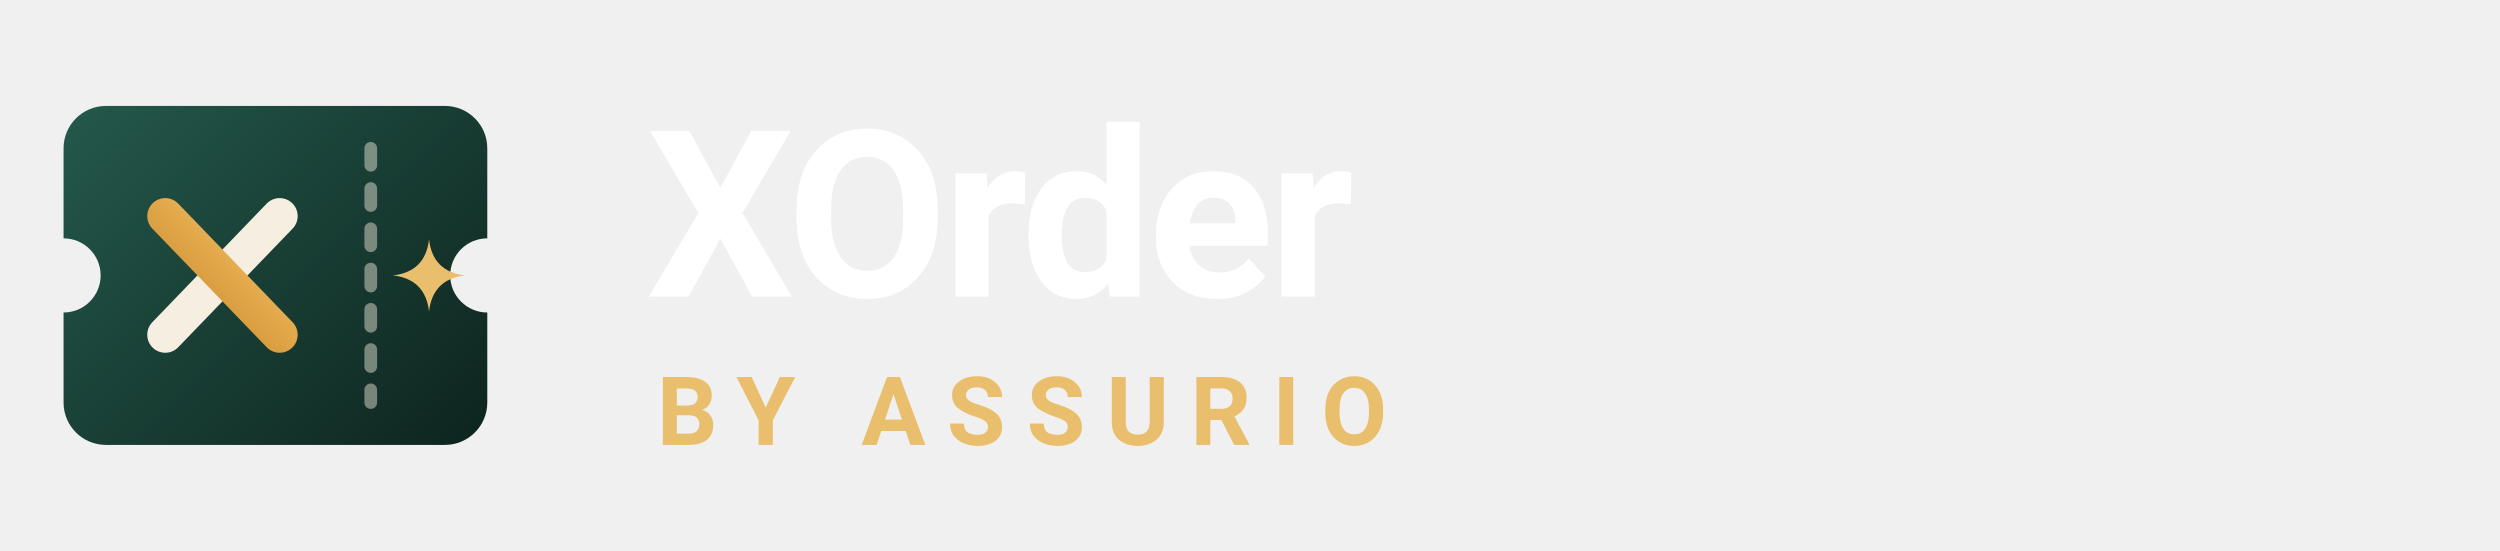
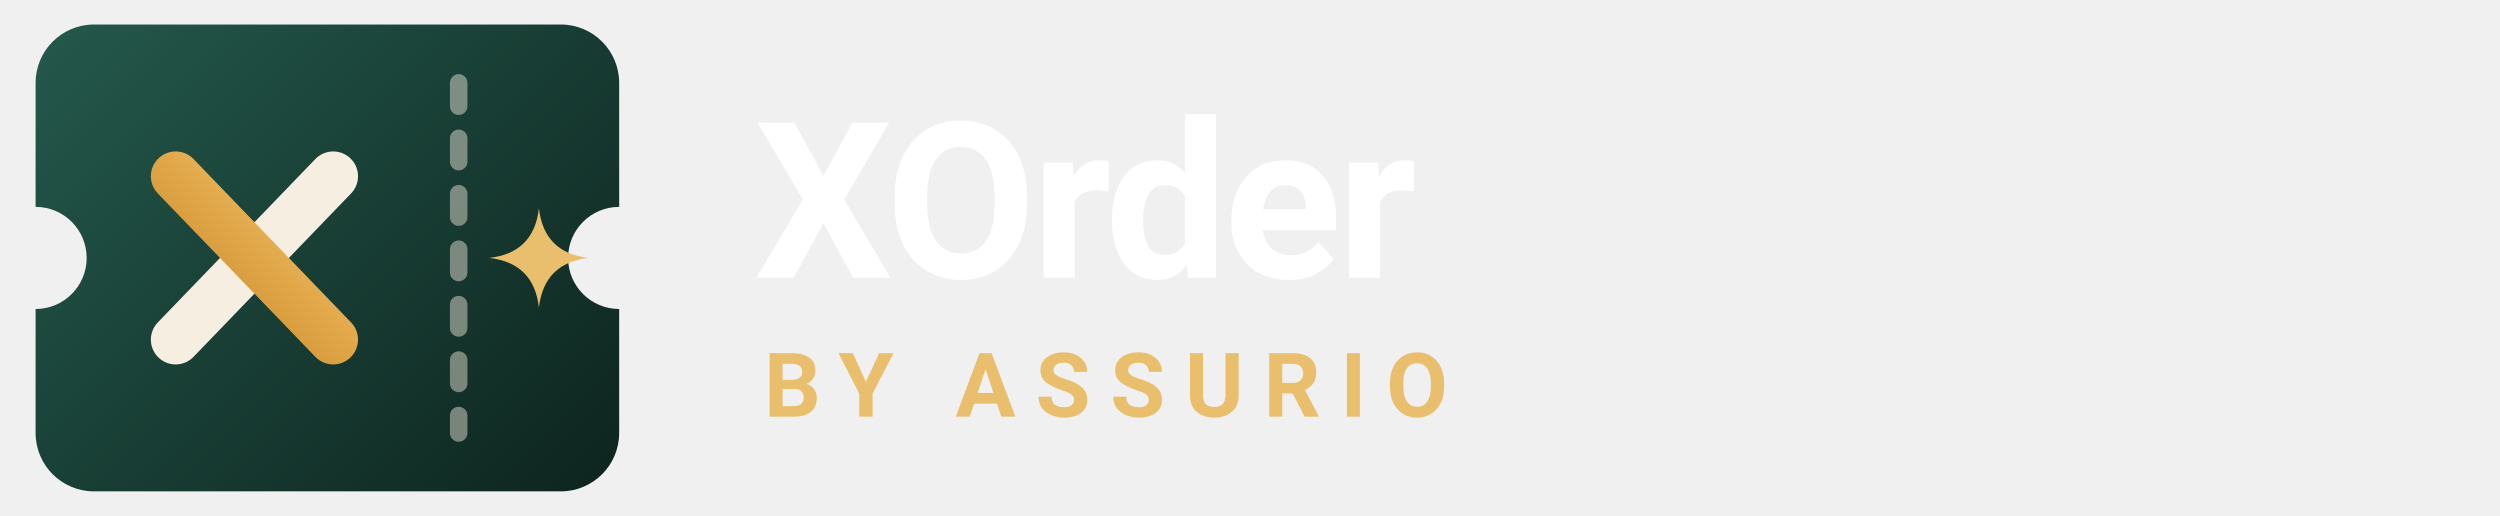
- <svg xmlns="http://www.w3.org/2000/svg" viewBox="0 0 236 52" width="236" height="52" role="img" aria-label="XOrder by AssurIO">
-   <g transform="translate(2, 2)">
+ <svg xmlns="http://www.w3.org/2000/svg" viewBox="0 0 252 52" width="252" height="52" role="img" aria-label="XOrder by AssurIO">
+   <svg x="2" y="1" width="62" height="50" viewBox="3 7 42 34" overflow="visible">
    <defs>
      <linearGradient id="xoll-pine" x1="6" y1="6" x2="42" y2="42" gradientUnits="userSpaceOnUse">
        <stop offset="0" stop-color="#24594b" />
        <stop offset=".55" stop-color="#173b32" />
        <stop offset="1" stop-color="#0d241e" />
      </linearGradient>
      <linearGradient id="xoll-gold" x1="13" y1="30" x2="25" y2="18" gradientUnits="userSpaceOnUse">
        <stop offset="0" stop-color="#c38427" />
        <stop offset=".55" stop-color="#e2a84a" />
        <stop offset="1" stop-color="#f6da96" />
      </linearGradient>
    </defs>
    <path d="M8 8 H40 a4 4 0 0 1 4 4 V20.5 a3.5 3.5 0 0 0 0 7 V36 a4 4 0 0 1 -4 4 H8 a4 4 0 0 1 -4 -4 V27.5 a3.5 3.5 0 0 0 0 -7 V12 a4 4 0 0 1 4 -4 Z" fill="url(#xoll-pine)" />
    <path d="M33 12 V36" stroke="#f6efe1" stroke-opacity=".45" stroke-width="1.2" stroke-dasharray="1.6 2.2" stroke-linecap="round" />
    <path d="M24.4 18.4 L13.6 29.6" stroke="#f6efe1" stroke-width="3.4" stroke-linecap="round" fill="none" />
    <path d="M13.6 18.4 L24.4 29.6" stroke="url(#xoll-gold)" stroke-width="3.4" stroke-linecap="round" fill="none" />
    <path d="M38.5 20.6 Q38.85 23.65 41.9 24 Q38.85 24.35 38.5 27.4 Q38.15 24.35 35.1 24 Q38.15 23.65 38.5 20.6 Z" fill="#e9be6c" />
-   </g>
-   <text x="61" y="28" font-family="-apple-system, BlinkMacSystemFont, 'Segoe UI', Roboto, 'Helvetica Neue', Arial, sans-serif" font-size="22" font-weight="700" letter-spacing="-0.45" fill="#ffffff">XOrder</text>
-   <text x="62" y="42" font-family="-apple-system, BlinkMacSystemFont, 'Segoe UI', Roboto, 'Helvetica Neue', Arial, sans-serif" font-size="9" font-weight="700" letter-spacing="2" fill="#e9be6c">BY ASSURIO</text>
+   </svg>
+   <text x="76" y="28" font-family="-apple-system, BlinkMacSystemFont, 'Segoe UI', Roboto, 'Helvetica Neue', Arial, sans-serif" font-size="22" font-weight="700" letter-spacing="-0.45" fill="#ffffff">XOrder</text>
+   <text x="77" y="42" font-family="-apple-system, BlinkMacSystemFont, 'Segoe UI', Roboto, 'Helvetica Neue', Arial, sans-serif" font-size="9" font-weight="700" letter-spacing="2" fill="#e9be6c">BY ASSURIO</text>
</svg>
